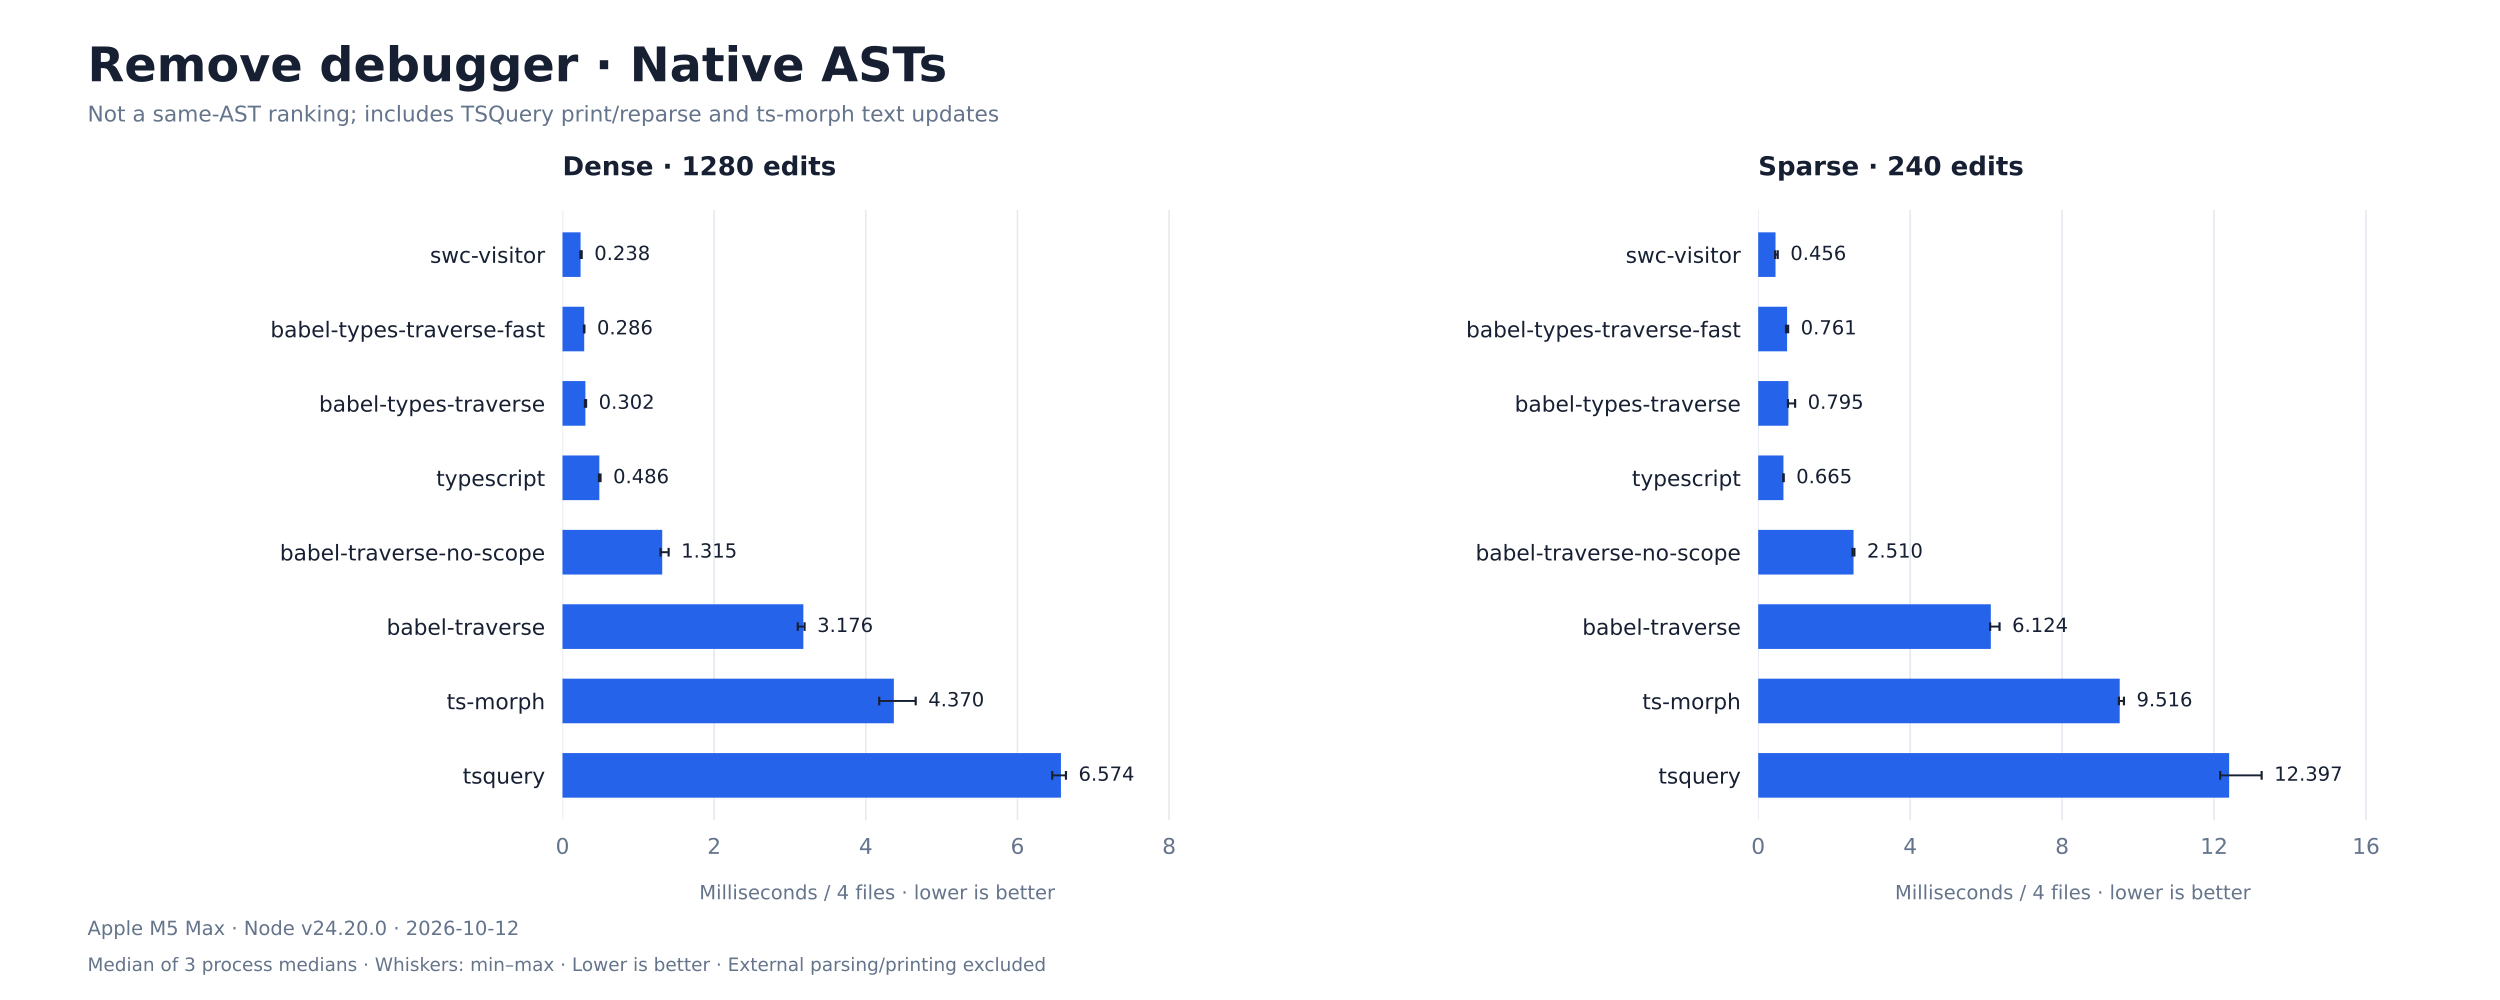
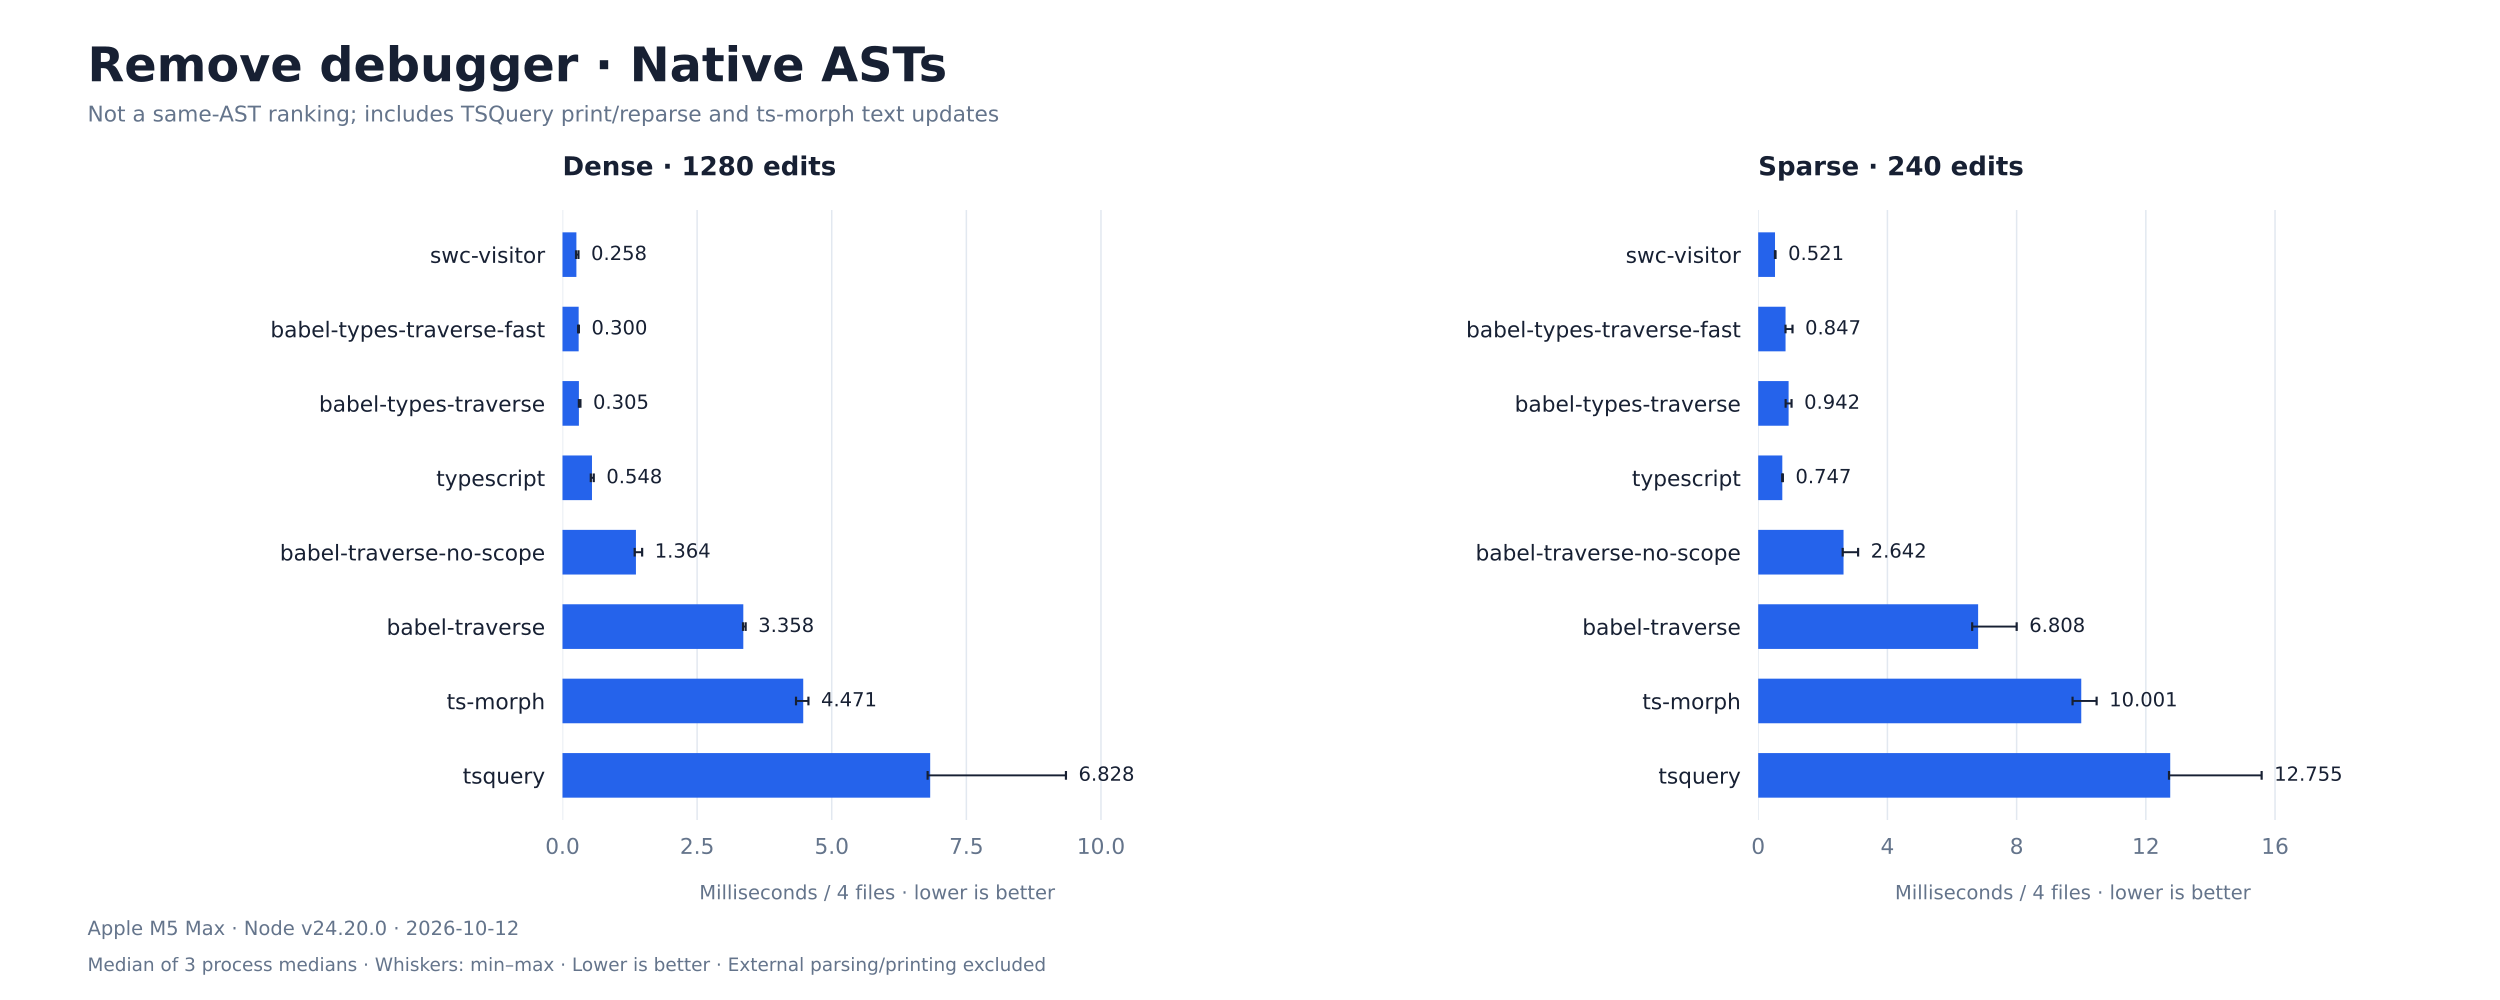
<svg xmlns="http://www.w3.org/2000/svg" xmlns:xlink="http://www.w3.org/1999/xlink" width="1152pt" height="460.8pt" viewBox="0 0 1152 460.8" version="1.1">
  <defs>
    <style type="text/css">*{stroke-linejoin: round; stroke-linecap: butt}</style>
  </defs>
  <g id="figure_1">
    <g id="patch_1">
      <path d="M 0 460.8 L 1152 460.8 L 1152 0 L 0 0 z " style="fill: #ffffff" />
    </g>
    <g id="axes_1">
      <g id="patch_2">
        <path d="M 259.2 377.856 L 549.186 377.856 L 549.186 96.768 L 259.2 96.768 z " style="fill: #ffffff" />
      </g>
      <g id="matplotlib.axis_1">
        <g id="xtick_1">
          <g id="line2d_1">
            <path d="M 259.2 377.856 L 259.2 96.768 " clip-path="url(#p7ad6d17c55)" style="fill: none; stroke: #e2e8f0; stroke-width: 0.7; stroke-linecap: square" />
          </g>
          <g id="line2d_2" />
          <g id="text_1">
-             <text style="fill: #64748b; font: 10px 'DejaVu Sans'; text-anchor: middle" x="259.2" y="393.454" transform="rotate(-0 259.2 393.4544)">0</text>
+             <text style="fill: #64748b; font: 10px 'DejaVu Sans'; text-anchor: middle" x="259.2" y="393.454" transform="rotate(-0 259.2 393.4544)">0.0</text>
          </g>
        </g>
        <g id="xtick_2">
          <g id="line2d_3">
-             <path d="M 329.081 377.856 L 329.081 96.768 " clip-path="url(#p7ad6d17c55)" style="fill: none; stroke: #e2e8f0; stroke-width: 0.7; stroke-linecap: square" />
+             <path d="M 321.233 377.856 L 321.233 96.768 " clip-path="url(#p7ad6d17c55)" style="fill: none; stroke: #e2e8f0; stroke-width: 0.7; stroke-linecap: square" />
          </g>
          <g id="line2d_4" />
          <g id="text_2">
-             <text style="fill: #64748b; font: 10px 'DejaVu Sans'; text-anchor: middle" x="329.081" y="393.454" transform="rotate(-0 329.0812 393.4544)">2</text>
+             <text style="fill: #64748b; font: 10px 'DejaVu Sans'; text-anchor: middle" x="321.233" y="393.454" transform="rotate(-0 321.2327 393.4544)">2.5</text>
          </g>
        </g>
        <g id="xtick_3">
          <g id="line2d_5">
-             <path d="M 398.962 377.856 L 398.962 96.768 " clip-path="url(#p7ad6d17c55)" style="fill: none; stroke: #e2e8f0; stroke-width: 0.7; stroke-linecap: square" />
+             <path d="M 383.265 377.856 L 383.265 96.768 " clip-path="url(#p7ad6d17c55)" style="fill: none; stroke: #e2e8f0; stroke-width: 0.7; stroke-linecap: square" />
          </g>
          <g id="line2d_6" />
          <g id="text_3">
-             <text style="fill: #64748b; font: 10px 'DejaVu Sans'; text-anchor: middle" x="398.962" y="393.454" transform="rotate(-0 398.9625 393.4544)">4</text>
+             <text style="fill: #64748b; font: 10px 'DejaVu Sans'; text-anchor: middle" x="383.265" y="393.454" transform="rotate(-0 383.2655 393.4544)">5.0</text>
          </g>
        </g>
        <g id="xtick_4">
          <g id="line2d_7">
-             <path d="M 468.844 377.856 L 468.844 96.768 " clip-path="url(#p7ad6d17c55)" style="fill: none; stroke: #e2e8f0; stroke-width: 0.7; stroke-linecap: square" />
+             <path d="M 445.298 377.856 L 445.298 96.768 " clip-path="url(#p7ad6d17c55)" style="fill: none; stroke: #e2e8f0; stroke-width: 0.7; stroke-linecap: square" />
          </g>
          <g id="line2d_8" />
          <g id="text_4">
-             <text style="fill: #64748b; font: 10px 'DejaVu Sans'; text-anchor: middle" x="468.844" y="393.454" transform="rotate(-0 468.8437 393.4544)">6</text>
+             <text style="fill: #64748b; font: 10px 'DejaVu Sans'; text-anchor: middle" x="445.298" y="393.454" transform="rotate(-0 445.2982 393.4544)">7.5</text>
          </g>
        </g>
        <g id="xtick_5">
          <g id="line2d_9">
-             <path d="M 538.725 377.856 L 538.725 96.768 " clip-path="url(#p7ad6d17c55)" style="fill: none; stroke: #e2e8f0; stroke-width: 0.7; stroke-linecap: square" />
+             <path d="M 507.331 377.856 L 507.331 96.768 " clip-path="url(#p7ad6d17c55)" style="fill: none; stroke: #e2e8f0; stroke-width: 0.7; stroke-linecap: square" />
          </g>
          <g id="line2d_10" />
          <g id="text_5">
-             <text style="fill: #64748b; font: 10px 'DejaVu Sans'; text-anchor: middle" x="538.725" y="393.454" transform="rotate(-0 538.7249 393.4544)">8</text>
+             <text style="fill: #64748b; font: 10px 'DejaVu Sans'; text-anchor: middle" x="507.331" y="393.454" transform="rotate(-0 507.3309 393.4544)">10.0</text>
          </g>
        </g>
        <g id="text_6">
          <text style="fill: #64748b; font: 9px 'DejaVu Sans'; text-anchor: middle" x="404.193" y="414.373" transform="rotate(-0 404.1931 414.3727)">Milliseconds / 4 files · lower is better</text>
        </g>
      </g>
      <g id="matplotlib.axis_2">
        <g id="ytick_1">
          <g id="line2d_11" />
          <g id="text_7">
            <text style="fill: #172033; font: 10px 'DejaVu Sans'; text-anchor: end" x="251.2" y="121.135" transform="rotate(-0 251.2 121.1346)">swc-visitor</text>
          </g>
        </g>
        <g id="ytick_2">
          <g id="line2d_12" />
          <g id="text_8">
            <text style="fill: #172033; font: 10px 'DejaVu Sans'; text-anchor: end" x="251.2" y="155.414" transform="rotate(-0 251.2 155.4137)">babel-types-traverse-fast</text>
          </g>
        </g>
        <g id="ytick_3">
          <g id="line2d_13" />
          <g id="text_9">
            <text style="fill: #172033; font: 10px 'DejaVu Sans'; text-anchor: end" x="251.2" y="189.693" transform="rotate(-0 251.2 189.6927)">babel-types-traverse</text>
          </g>
        </g>
        <g id="ytick_4">
          <g id="line2d_14" />
          <g id="text_10">
            <text style="fill: #172033; font: 10px 'DejaVu Sans'; text-anchor: end" x="251.2" y="223.972" transform="rotate(-0 251.2 223.9717)">typescript</text>
          </g>
        </g>
        <g id="ytick_5">
          <g id="line2d_15" />
          <g id="text_11">
            <text style="fill: #172033; font: 10px 'DejaVu Sans'; text-anchor: end" x="251.2" y="258.251" transform="rotate(-0 251.2 258.2507)">babel-traverse-no-scope</text>
          </g>
        </g>
        <g id="ytick_6">
          <g id="line2d_16" />
          <g id="text_12">
            <text style="fill: #172033; font: 10px 'DejaVu Sans'; text-anchor: end" x="251.2" y="292.53" transform="rotate(-0 251.2 292.5298)">babel-traverse</text>
          </g>
        </g>
        <g id="ytick_7">
          <g id="line2d_17" />
          <g id="text_13">
            <text style="fill: #172033; font: 10px 'DejaVu Sans'; text-anchor: end" x="251.2" y="326.809" transform="rotate(-0 251.2 326.8088)">ts-morph</text>
          </g>
        </g>
        <g id="ytick_8">
          <g id="line2d_18" />
          <g id="text_14">
            <text style="fill: #172033; font: 10px 'DejaVu Sans'; text-anchor: end" x="251.2" y="361.088" transform="rotate(-0 251.2 361.0878)">tsquery</text>
          </g>
        </g>
      </g>
      <g id="patch_3">
-         <path d="M 259.2 107.052 L 267.531 107.052 L 267.531 127.619 L 259.2 127.619 z " clip-path="url(#p7ad6d17c55)" style="fill: #2563eb" />
+         <path d="M 259.2 107.052 L 265.602 107.052 L 265.602 127.619 L 259.2 127.619 z " clip-path="url(#p7ad6d17c55)" style="fill: #2563eb" />
      </g>
      <g id="patch_4">
-         <path d="M 259.2 141.331 L 269.208 141.331 L 269.208 161.898 L 259.2 161.898 z " clip-path="url(#p7ad6d17c55)" style="fill: #2563eb" />
+         <path d="M 259.2 141.331 L 266.65 141.331 L 266.65 161.898 L 259.2 161.898 z " clip-path="url(#p7ad6d17c55)" style="fill: #2563eb" />
      </g>
      <g id="patch_5">
-         <path d="M 259.2 175.61 L 269.751 175.61 L 269.751 196.177 L 259.2 196.177 z " clip-path="url(#p7ad6d17c55)" style="fill: #2563eb" />
+         <path d="M 259.2 175.61 L 266.758 175.61 L 266.758 196.177 L 259.2 196.177 z " clip-path="url(#p7ad6d17c55)" style="fill: #2563eb" />
      </g>
      <g id="patch_6">
-         <path d="M 259.2 209.889 L 276.166 209.889 L 276.166 230.456 L 259.2 230.456 z " clip-path="url(#p7ad6d17c55)" style="fill: #2563eb" />
+         <path d="M 259.2 209.889 L 272.788 209.889 L 272.788 230.456 L 259.2 230.456 z " clip-path="url(#p7ad6d17c55)" style="fill: #2563eb" />
      </g>
      <g id="patch_7">
-         <path d="M 259.2 244.168 L 305.152 244.168 L 305.152 264.735 L 259.2 264.735 z " clip-path="url(#p7ad6d17c55)" style="fill: #2563eb" />
+         <path d="M 259.2 244.168 L 293.04 244.168 L 293.04 264.735 L 259.2 264.735 z " clip-path="url(#p7ad6d17c55)" style="fill: #2563eb" />
      </g>
      <g id="patch_8">
-         <path d="M 259.2 278.447 L 370.187 278.447 L 370.187 299.014 L 259.2 299.014 z " clip-path="url(#p7ad6d17c55)" style="fill: #2563eb" />
+         <path d="M 259.2 278.447 L 342.514 278.447 L 342.514 299.014 L 259.2 299.014 z " clip-path="url(#p7ad6d17c55)" style="fill: #2563eb" />
      </g>
      <g id="patch_9">
-         <path d="M 259.2 312.726 L 411.885 312.726 L 411.885 333.293 L 259.2 333.293 z " clip-path="url(#p7ad6d17c55)" style="fill: #2563eb" />
+         <path d="M 259.2 312.726 L 370.131 312.726 L 370.131 333.293 L 259.2 333.293 z " clip-path="url(#p7ad6d17c55)" style="fill: #2563eb" />
      </g>
      <g id="patch_10">
-         <path d="M 259.2 347.005 L 488.885 347.005 L 488.885 367.572 L 259.2 367.572 z " clip-path="url(#p7ad6d17c55)" style="fill: #2563eb" />
+         <path d="M 259.2 347.005 L 428.632 347.005 L 428.632 367.572 L 259.2 367.572 z " clip-path="url(#p7ad6d17c55)" style="fill: #2563eb" />
      </g>
      <g id="text_15">
-         <text style="fill: #172033; font: 9px 'DejaVu Sans'; text-anchor: start" x="273.848" y="119.819" transform="rotate(-0 273.8485 119.8189)">0.238</text>
+         <text style="fill: #172033; font: 9px 'DejaVu Sans'; text-anchor: start" x="272.355" y="119.819" transform="rotate(-0 272.3552 119.8189)">0.258</text>
      </g>
      <g id="text_16">
-         <text style="fill: #172033; font: 9px 'DejaVu Sans'; text-anchor: start" x="275.084" y="154.098" transform="rotate(-0 275.0837 154.0979)">0.286</text>
+         <text style="fill: #172033; font: 9px 'DejaVu Sans'; text-anchor: start" x="272.551" y="154.098" transform="rotate(-0 272.5512 154.0979)">0.300</text>
      </g>
      <g id="text_17">
-         <text style="fill: #172033; font: 9px 'DejaVu Sans'; text-anchor: start" x="275.866" y="188.377" transform="rotate(-0 275.8662 188.3769)">0.302</text>
+         <text style="fill: #172033; font: 9px 'DejaVu Sans'; text-anchor: start" x="273.262" y="188.377" transform="rotate(-0 273.2625 188.3769)">0.305</text>
      </g>
      <g id="text_18">
-         <text style="fill: #172033; font: 9px 'DejaVu Sans'; text-anchor: start" x="282.52" y="222.656" transform="rotate(-0 282.5203 222.6559)">0.486</text>
+         <text style="fill: #172033; font: 9px 'DejaVu Sans'; text-anchor: start" x="279.406" y="222.656" transform="rotate(-0 279.4058 222.6559)">0.548</text>
      </g>
      <g id="text_19">
-         <text style="fill: #172033; font: 9px 'DejaVu Sans'; text-anchor: start" x="313.901" y="256.935" transform="rotate(-0 313.9013 256.935)">1.315</text>
+         <text style="fill: #172033; font: 9px 'DejaVu Sans'; text-anchor: start" x="301.698" y="256.935" transform="rotate(-0 301.6983 256.935)">1.364</text>
      </g>
      <g id="text_20">
-         <text style="fill: #172033; font: 9px 'DejaVu Sans'; text-anchor: start" x="376.553" y="291.214" transform="rotate(-0 376.5535 291.214)">3.176</text>
+         <text style="fill: #172033; font: 9px 'DejaVu Sans'; text-anchor: start" x="349.399" y="291.214" transform="rotate(-0 349.3994 291.214)">3.358</text>
      </g>
      <g id="text_21">
-         <text style="fill: #172033; font: 9px 'DejaVu Sans'; text-anchor: start" x="427.755" y="325.493" transform="rotate(-0 427.7553 325.493)">4.370</text>
+         <text style="fill: #172033; font: 9px 'DejaVu Sans'; text-anchor: start" x="378.323" y="325.493" transform="rotate(-0 378.3232 325.493)">4.471</text>
      </g>
      <g id="text_22">
-         <text style="fill: #172033; font: 9px 'DejaVu Sans'; text-anchor: start" x="496.989" y="359.772" transform="rotate(-0 496.9887 359.772)">6.574</text>
+         <text style="fill: #172033; font: 9px 'DejaVu Sans'; text-anchor: start" x="496.989" y="359.772" transform="rotate(-0 496.9887 359.772)">6.828</text>
      </g>
      <g id="text_23">
        <text style="fill: #172033; font: 700 12px 'DejaVu Sans'; text-anchor: start" x="259.2" y="80.768" transform="rotate(-0 259.2 80.768)">Dense · 1280 edits</text>
      </g>
      <g id="LineCollection_1">
-         <path d="M 267.461 117.335 L 268.049 117.335 " clip-path="url(#p7ad6d17c55)" style="fill: none; stroke: #172033; stroke-width: 0.9" />
-         <path d="M 269.088 151.614 L 269.284 151.614 " clip-path="url(#p7ad6d17c55)" style="fill: none; stroke: #172033; stroke-width: 0.9" />
-         <path d="M 269.54 185.893 L 270.067 185.893 " clip-path="url(#p7ad6d17c55)" style="fill: none; stroke: #172033; stroke-width: 0.9" />
-         <path d="M 275.99 220.172 L 276.721 220.172 " clip-path="url(#p7ad6d17c55)" style="fill: none; stroke: #172033; stroke-width: 0.9" />
-         <path d="M 304.372 254.452 L 308.102 254.452 " clip-path="url(#p7ad6d17c55)" style="fill: none; stroke: #172033; stroke-width: 0.9" />
-         <path d="M 367.616 288.731 L 370.754 288.731 " clip-path="url(#p7ad6d17c55)" style="fill: none; stroke: #172033; stroke-width: 0.9" />
-         <path d="M 405.141 323.01 L 421.956 323.01 " clip-path="url(#p7ad6d17c55)" style="fill: none; stroke: #172033; stroke-width: 0.9" />
-         <path d="M 484.872 357.289 L 491.189 357.289 " clip-path="url(#p7ad6d17c55)" style="fill: none; stroke: #172033; stroke-width: 0.9" />
+         <path d="M 265.431 117.335 L 266.556 117.335 " clip-path="url(#p7ad6d17c55)" style="fill: none; stroke: #172033; stroke-width: 0.9" />
+         <path d="M 266.393 151.614 L 266.751 151.614 " clip-path="url(#p7ad6d17c55)" style="fill: none; stroke: #172033; stroke-width: 0.9" />
+         <path d="M 266.739 185.893 L 267.463 185.893 " clip-path="url(#p7ad6d17c55)" style="fill: none; stroke: #172033; stroke-width: 0.9" />
+         <path d="M 272.237 220.172 L 273.606 220.172 " clip-path="url(#p7ad6d17c55)" style="fill: none; stroke: #172033; stroke-width: 0.9" />
+         <path d="M 292.452 254.452 L 295.899 254.452 " clip-path="url(#p7ad6d17c55)" style="fill: none; stroke: #172033; stroke-width: 0.9" />
+         <path d="M 342.386 288.731 L 343.6 288.731 " clip-path="url(#p7ad6d17c55)" style="fill: none; stroke: #172033; stroke-width: 0.9" />
+         <path d="M 366.804 323.01 L 372.523 323.01 " clip-path="url(#p7ad6d17c55)" style="fill: none; stroke: #172033; stroke-width: 0.9" />
+         <path d="M 427.453 357.289 L 491.189 357.289 " clip-path="url(#p7ad6d17c55)" style="fill: none; stroke: #172033; stroke-width: 0.9" />
      </g>
      <g id="line2d_19">
        <defs>
          <path id="m82ea546049" d="M 0 2 L 0 -2 " style="stroke: #172033" />
        </defs>
        <g clip-path="url(#p7ad6d17c55)">
-           <use xlink:href="#m82ea546049" x="267.461" y="117.335" style="fill: #172033; stroke: #172033" />
-           <use xlink:href="#m82ea546049" x="269.088" y="151.614" style="fill: #172033; stroke: #172033" />
-           <use xlink:href="#m82ea546049" x="269.54" y="185.893" style="fill: #172033; stroke: #172033" />
-           <use xlink:href="#m82ea546049" x="275.99" y="220.172" style="fill: #172033; stroke: #172033" />
-           <use xlink:href="#m82ea546049" x="304.372" y="254.452" style="fill: #172033; stroke: #172033" />
-           <use xlink:href="#m82ea546049" x="367.616" y="288.731" style="fill: #172033; stroke: #172033" />
-           <use xlink:href="#m82ea546049" x="405.141" y="323.01" style="fill: #172033; stroke: #172033" />
-           <use xlink:href="#m82ea546049" x="484.872" y="357.289" style="fill: #172033; stroke: #172033" />
+           <use xlink:href="#m82ea546049" x="265.431" y="117.335" style="fill: #172033; stroke: #172033" />
+           <use xlink:href="#m82ea546049" x="266.393" y="151.614" style="fill: #172033; stroke: #172033" />
+           <use xlink:href="#m82ea546049" x="266.739" y="185.893" style="fill: #172033; stroke: #172033" />
+           <use xlink:href="#m82ea546049" x="272.237" y="220.172" style="fill: #172033; stroke: #172033" />
+           <use xlink:href="#m82ea546049" x="292.452" y="254.452" style="fill: #172033; stroke: #172033" />
+           <use xlink:href="#m82ea546049" x="342.386" y="288.731" style="fill: #172033; stroke: #172033" />
+           <use xlink:href="#m82ea546049" x="366.804" y="323.01" style="fill: #172033; stroke: #172033" />
+           <use xlink:href="#m82ea546049" x="427.453" y="357.289" style="fill: #172033; stroke: #172033" />
        </g>
      </g>
      <g id="line2d_20">
        <g clip-path="url(#p7ad6d17c55)">
-           <use xlink:href="#m82ea546049" x="268.049" y="117.335" style="fill: #172033; stroke: #172033" />
-           <use xlink:href="#m82ea546049" x="269.284" y="151.614" style="fill: #172033; stroke: #172033" />
-           <use xlink:href="#m82ea546049" x="270.067" y="185.893" style="fill: #172033; stroke: #172033" />
-           <use xlink:href="#m82ea546049" x="276.721" y="220.172" style="fill: #172033; stroke: #172033" />
-           <use xlink:href="#m82ea546049" x="308.102" y="254.452" style="fill: #172033; stroke: #172033" />
-           <use xlink:href="#m82ea546049" x="370.754" y="288.731" style="fill: #172033; stroke: #172033" />
-           <use xlink:href="#m82ea546049" x="421.956" y="323.01" style="fill: #172033; stroke: #172033" />
+           <use xlink:href="#m82ea546049" x="266.556" y="117.335" style="fill: #172033; stroke: #172033" />
+           <use xlink:href="#m82ea546049" x="266.751" y="151.614" style="fill: #172033; stroke: #172033" />
+           <use xlink:href="#m82ea546049" x="267.463" y="185.893" style="fill: #172033; stroke: #172033" />
+           <use xlink:href="#m82ea546049" x="273.606" y="220.172" style="fill: #172033; stroke: #172033" />
+           <use xlink:href="#m82ea546049" x="295.899" y="254.452" style="fill: #172033; stroke: #172033" />
+           <use xlink:href="#m82ea546049" x="343.6" y="288.731" style="fill: #172033; stroke: #172033" />
+           <use xlink:href="#m82ea546049" x="372.523" y="323.01" style="fill: #172033; stroke: #172033" />
          <use xlink:href="#m82ea546049" x="491.189" y="357.289" style="fill: #172033; stroke: #172033" />
        </g>
      </g>
    </g>
    <g id="axes_2">
      <g id="patch_11">
        <path d="M 810.174 377.856 L 1100.16 377.856 L 1100.16 96.768 L 810.174 96.768 z " style="fill: #ffffff" />
      </g>
      <g id="matplotlib.axis_3">
        <g id="xtick_6">
          <g id="line2d_21">
            <path d="M 810.174 377.856 L 810.174 96.768 " clip-path="url(#p70b5d48625)" style="fill: none; stroke: #e2e8f0; stroke-width: 0.7; stroke-linecap: square" />
          </g>
          <g id="line2d_22" />
          <g id="text_24">
            <text style="fill: #64748b; font: 10px 'DejaVu Sans'; text-anchor: middle" x="810.174" y="393.454" transform="rotate(-0 810.1738 393.4544)">0</text>
          </g>
        </g>
        <g id="xtick_7">
          <g id="line2d_23">
-             <path d="M 880.196 377.856 L 880.196 96.768 " clip-path="url(#p70b5d48625)" style="fill: none; stroke: #e2e8f0; stroke-width: 0.7; stroke-linecap: square" />
+             <path d="M 869.715 377.856 L 869.715 96.768 " clip-path="url(#p70b5d48625)" style="fill: none; stroke: #e2e8f0; stroke-width: 0.7; stroke-linecap: square" />
          </g>
          <g id="line2d_24" />
          <g id="text_25">
-             <text style="fill: #64748b; font: 10px 'DejaVu Sans'; text-anchor: middle" x="880.196" y="393.454" transform="rotate(-0 880.1963 393.4544)">4</text>
+             <text style="fill: #64748b; font: 10px 'DejaVu Sans'; text-anchor: middle" x="869.715" y="393.454" transform="rotate(-0 869.7149 393.4544)">4</text>
          </g>
        </g>
        <g id="xtick_8">
          <g id="line2d_25">
-             <path d="M 950.219 377.856 L 950.219 96.768 " clip-path="url(#p70b5d48625)" style="fill: none; stroke: #e2e8f0; stroke-width: 0.7; stroke-linecap: square" />
+             <path d="M 929.256 377.856 L 929.256 96.768 " clip-path="url(#p70b5d48625)" style="fill: none; stroke: #e2e8f0; stroke-width: 0.7; stroke-linecap: square" />
          </g>
          <g id="line2d_26" />
          <g id="text_26">
-             <text style="fill: #64748b; font: 10px 'DejaVu Sans'; text-anchor: middle" x="950.219" y="393.454" transform="rotate(-0 950.2188 393.4544)">8</text>
+             <text style="fill: #64748b; font: 10px 'DejaVu Sans'; text-anchor: middle" x="929.256" y="393.454" transform="rotate(-0 929.256 393.4544)">8</text>
          </g>
        </g>
        <g id="xtick_9">
          <g id="line2d_27">
-             <path d="M 1020.241 377.856 L 1020.241 96.768 " clip-path="url(#p70b5d48625)" style="fill: none; stroke: #e2e8f0; stroke-width: 0.7; stroke-linecap: square" />
+             <path d="M 988.797 377.856 L 988.797 96.768 " clip-path="url(#p70b5d48625)" style="fill: none; stroke: #e2e8f0; stroke-width: 0.7; stroke-linecap: square" />
          </g>
          <g id="line2d_28" />
          <g id="text_27">
-             <text style="fill: #64748b; font: 10px 'DejaVu Sans'; text-anchor: middle" x="1020.241" y="393.454" transform="rotate(-0 1020.241 393.4544)">12</text>
+             <text style="fill: #64748b; font: 10px 'DejaVu Sans'; text-anchor: middle" x="988.797" y="393.454" transform="rotate(-0 988.7972 393.4544)">12</text>
          </g>
        </g>
        <g id="xtick_10">
          <g id="line2d_29">
-             <path d="M 1090.264 377.856 L 1090.264 96.768 " clip-path="url(#p70b5d48625)" style="fill: none; stroke: #e2e8f0; stroke-width: 0.7; stroke-linecap: square" />
+             <path d="M 1048.338 377.856 L 1048.338 96.768 " clip-path="url(#p70b5d48625)" style="fill: none; stroke: #e2e8f0; stroke-width: 0.7; stroke-linecap: square" />
          </g>
          <g id="line2d_30" />
          <g id="text_28">
-             <text style="fill: #64748b; font: 10px 'DejaVu Sans'; text-anchor: middle" x="1090.264" y="393.454" transform="rotate(-0 1090.264 393.4544)">16</text>
+             <text style="fill: #64748b; font: 10px 'DejaVu Sans'; text-anchor: middle" x="1048.338" y="393.454" transform="rotate(-0 1048.338 393.4544)">16</text>
          </g>
        </g>
        <g id="text_29">
          <text style="fill: #64748b; font: 9px 'DejaVu Sans'; text-anchor: middle" x="955.167" y="414.373" transform="rotate(-0 955.1669 414.3727)">Milliseconds / 4 files · lower is better</text>
        </g>
      </g>
      <g id="matplotlib.axis_4">
        <g id="ytick_9">
          <g id="line2d_31" />
          <g id="text_30">
            <text style="fill: #172033; font: 10px 'DejaVu Sans'; text-anchor: end" x="802.174" y="121.135" transform="rotate(-0 802.1738 121.1346)">swc-visitor</text>
          </g>
        </g>
        <g id="ytick_10">
          <g id="line2d_32" />
          <g id="text_31">
            <text style="fill: #172033; font: 10px 'DejaVu Sans'; text-anchor: end" x="802.174" y="155.414" transform="rotate(-0 802.1738 155.4137)">babel-types-traverse-fast</text>
          </g>
        </g>
        <g id="ytick_11">
          <g id="line2d_33" />
          <g id="text_32">
            <text style="fill: #172033; font: 10px 'DejaVu Sans'; text-anchor: end" x="802.174" y="189.693" transform="rotate(-0 802.1738 189.6927)">babel-types-traverse</text>
          </g>
        </g>
        <g id="ytick_12">
          <g id="line2d_34" />
          <g id="text_33">
            <text style="fill: #172033; font: 10px 'DejaVu Sans'; text-anchor: end" x="802.174" y="223.972" transform="rotate(-0 802.1738 223.9717)">typescript</text>
          </g>
        </g>
        <g id="ytick_13">
          <g id="line2d_35" />
          <g id="text_34">
            <text style="fill: #172033; font: 10px 'DejaVu Sans'; text-anchor: end" x="802.174" y="258.251" transform="rotate(-0 802.1738 258.2507)">babel-traverse-no-scope</text>
          </g>
        </g>
        <g id="ytick_14">
          <g id="line2d_36" />
          <g id="text_35">
            <text style="fill: #172033; font: 10px 'DejaVu Sans'; text-anchor: end" x="802.174" y="292.53" transform="rotate(-0 802.1738 292.5298)">babel-traverse</text>
          </g>
        </g>
        <g id="ytick_15">
          <g id="line2d_37" />
          <g id="text_36">
            <text style="fill: #172033; font: 10px 'DejaVu Sans'; text-anchor: end" x="802.174" y="326.809" transform="rotate(-0 802.1738 326.8088)">ts-morph</text>
          </g>
        </g>
        <g id="ytick_16">
          <g id="line2d_38" />
          <g id="text_37">
            <text style="fill: #172033; font: 10px 'DejaVu Sans'; text-anchor: end" x="802.174" y="361.088" transform="rotate(-0 802.1738 361.0878)">tsquery</text>
          </g>
        </g>
      </g>
      <g id="patch_12">
-         <path d="M 810.174 107.052 L 818.158 107.052 L 818.158 127.619 L 810.174 127.619 z " clip-path="url(#p70b5d48625)" style="fill: #2563eb" />
+         <path d="M 810.174 107.052 L 817.926 107.052 L 817.926 127.619 L 810.174 127.619 z " clip-path="url(#p70b5d48625)" style="fill: #2563eb" />
      </g>
      <g id="patch_13">
-         <path d="M 810.174 141.331 L 823.492 141.331 L 823.492 161.898 L 810.174 161.898 z " clip-path="url(#p70b5d48625)" style="fill: #2563eb" />
+         <path d="M 810.174 141.331 L 822.782 141.331 L 822.782 161.898 L 810.174 161.898 z " clip-path="url(#p70b5d48625)" style="fill: #2563eb" />
      </g>
      <g id="patch_14">
-         <path d="M 810.174 175.61 L 824.084 175.61 L 824.084 196.177 L 810.174 196.177 z " clip-path="url(#p70b5d48625)" style="fill: #2563eb" />
+         <path d="M 810.174 175.61 L 824.189 175.61 L 824.189 196.177 L 810.174 196.177 z " clip-path="url(#p70b5d48625)" style="fill: #2563eb" />
      </g>
      <g id="patch_15">
-         <path d="M 810.174 209.889 L 821.81 209.889 L 821.81 230.456 L 810.174 230.456 z " clip-path="url(#p70b5d48625)" style="fill: #2563eb" />
+         <path d="M 810.174 209.889 L 821.289 209.889 L 821.289 230.456 L 810.174 230.456 z " clip-path="url(#p70b5d48625)" style="fill: #2563eb" />
      </g>
      <g id="patch_16">
-         <path d="M 810.174 244.168 L 854.111 244.168 L 854.111 264.735 L 810.174 264.735 z " clip-path="url(#p70b5d48625)" style="fill: #2563eb" />
+         <path d="M 810.174 244.168 L 849.497 244.168 L 849.497 264.735 L 810.174 264.735 z " clip-path="url(#p70b5d48625)" style="fill: #2563eb" />
      </g>
      <g id="patch_17">
-         <path d="M 810.174 278.447 L 917.372 278.447 L 917.372 299.014 L 810.174 299.014 z " clip-path="url(#p70b5d48625)" style="fill: #2563eb" />
+         <path d="M 810.174 278.447 L 911.518 278.447 L 911.518 299.014 L 810.174 299.014 z " clip-path="url(#p70b5d48625)" style="fill: #2563eb" />
      </g>
      <g id="patch_18">
-         <path d="M 810.174 312.726 L 976.765 312.726 L 976.765 333.293 L 810.174 333.293 z " clip-path="url(#p70b5d48625)" style="fill: #2563eb" />
+         <path d="M 810.174 312.726 L 959.046 312.726 L 959.046 333.293 L 810.174 333.293 z " clip-path="url(#p70b5d48625)" style="fill: #2563eb" />
      </g>
      <g id="patch_19">
-         <path d="M 810.174 347.005 L 1027.184 347.005 L 1027.184 367.572 L 810.174 367.572 z " clip-path="url(#p70b5d48625)" style="fill: #2563eb" />
+         <path d="M 810.174 347.005 L 1000.041 347.005 L 1000.041 367.572 L 810.174 367.572 z " clip-path="url(#p70b5d48625)" style="fill: #2563eb" />
      </g>
      <g id="text_38">
-         <text style="fill: #172033; font: 9px 'DejaVu Sans'; text-anchor: start" x="824.979" y="119.819" transform="rotate(-0 824.9787 119.8189)">0.456</text>
+         <text style="fill: #172033; font: 9px 'DejaVu Sans'; text-anchor: start" x="823.96" y="119.819" transform="rotate(-0 823.9601 119.8189)">0.521</text>
      </g>
      <g id="text_39">
-         <text style="fill: #172033; font: 9px 'DejaVu Sans'; text-anchor: start" x="829.771" y="154.098" transform="rotate(-0 829.7712 154.0979)">0.761</text>
+         <text style="fill: #172033; font: 9px 'DejaVu Sans'; text-anchor: start" x="831.78" y="154.098" transform="rotate(-0 831.7795 154.0979)">0.847</text>
      </g>
      <g id="text_40">
-         <text style="fill: #172033; font: 9px 'DejaVu Sans'; text-anchor: start" x="832.987" y="188.377" transform="rotate(-0 832.9868 188.3769)">0.795</text>
+         <text style="fill: #172033; font: 9px 'DejaVu Sans'; text-anchor: start" x="831.345" y="188.377" transform="rotate(-0 831.3447 188.3769)">0.942</text>
      </g>
      <g id="text_41">
-         <text style="fill: #172033; font: 9px 'DejaVu Sans'; text-anchor: start" x="827.695" y="222.656" transform="rotate(-0 827.6946 222.6559)">0.665</text>
+         <text style="fill: #172033; font: 9px 'DejaVu Sans'; text-anchor: start" x="827.349" y="222.656" transform="rotate(-0 827.349 222.6559)">0.747</text>
      </g>
      <g id="text_42">
-         <text style="fill: #172033; font: 9px 'DejaVu Sans'; text-anchor: start" x="860.303" y="256.935" transform="rotate(-0 860.3029 256.935)">2.510</text>
+         <text style="fill: #172033; font: 9px 'DejaVu Sans'; text-anchor: start" x="862.018" y="256.935" transform="rotate(-0 862.0177 256.935)">2.642</text>
      </g>
      <g id="text_43">
-         <text style="fill: #172033; font: 9px 'DejaVu Sans'; text-anchor: start" x="927.186" y="291.214" transform="rotate(-0 927.1857 291.214)">6.124</text>
+         <text style="fill: #172033; font: 9px 'DejaVu Sans'; text-anchor: start" x="935.081" y="291.214" transform="rotate(-0 935.0815 291.214)">6.808</text>
      </g>
      <g id="text_44">
-         <text style="fill: #172033; font: 9px 'DejaVu Sans'; text-anchor: start" x="984.513" y="325.493" transform="rotate(-0 984.5133 325.493)">9.516</text>
+         <text style="fill: #172033; font: 9px 'DejaVu Sans'; text-anchor: start" x="971.923" y="325.493" transform="rotate(-0 971.9226 325.493)">10.001</text>
      </g>
      <g id="text_45">
-         <text style="fill: #172033; font: 9px 'DejaVu Sans'; text-anchor: start" x="1047.962" y="359.772" transform="rotate(-0 1047.962 359.772)">12.397</text>
+         <text style="fill: #172033; font: 9px 'DejaVu Sans'; text-anchor: start" x="1047.962" y="359.772" transform="rotate(-0 1047.962 359.772)">12.755</text>
      </g>
      <g id="text_46">
        <text style="fill: #172033; font: 700 12px 'DejaVu Sans'; text-anchor: start" x="810.174" y="80.768" transform="rotate(-0 810.1738 80.768)">Sparse · 240 edits</text>
      </g>
      <g id="LineCollection_2">
-         <path d="M 817.989 117.335 L 819.179 117.335 " clip-path="url(#p70b5d48625)" style="fill: none; stroke: #172033; stroke-width: 0.9" />
-         <path d="M 822.996 151.614 L 823.972 151.614 " clip-path="url(#p70b5d48625)" style="fill: none; stroke: #172033; stroke-width: 0.9" />
-         <path d="M 823.884 185.893 L 827.187 185.893 " clip-path="url(#p70b5d48625)" style="fill: none; stroke: #172033; stroke-width: 0.9" />
-         <path d="M 821.759 220.172 L 821.895 220.172 " clip-path="url(#p70b5d48625)" style="fill: none; stroke: #172033; stroke-width: 0.9" />
-         <path d="M 853.645 254.452 L 854.503 254.452 " clip-path="url(#p70b5d48625)" style="fill: none; stroke: #172033; stroke-width: 0.9" />
-         <path d="M 917.067 288.731 L 921.386 288.731 " clip-path="url(#p70b5d48625)" style="fill: none; stroke: #172033; stroke-width: 0.9" />
-         <path d="M 976.384 323.01 L 978.714 323.01 " clip-path="url(#p70b5d48625)" style="fill: none; stroke: #172033; stroke-width: 0.9" />
-         <path d="M 1023.062 357.289 L 1042.163 357.289 " clip-path="url(#p70b5d48625)" style="fill: none; stroke: #172033; stroke-width: 0.9" />
+         <path d="M 817.905 117.335 L 818.16 117.335 " clip-path="url(#p70b5d48625)" style="fill: none; stroke: #172033; stroke-width: 0.9" />
+         <path d="M 822.765 151.614 L 825.98 151.614 " clip-path="url(#p70b5d48625)" style="fill: none; stroke: #172033; stroke-width: 0.9" />
+         <path d="M 822.823 185.893 L 825.545 185.893 " clip-path="url(#p70b5d48625)" style="fill: none; stroke: #172033; stroke-width: 0.9" />
+         <path d="M 821.239 220.172 L 821.549 220.172 " clip-path="url(#p70b5d48625)" style="fill: none; stroke: #172033; stroke-width: 0.9" />
+         <path d="M 849.112 254.452 L 856.218 254.452 " clip-path="url(#p70b5d48625)" style="fill: none; stroke: #172033; stroke-width: 0.9" />
+         <path d="M 908.777 288.731 L 929.282 288.731 " clip-path="url(#p70b5d48625)" style="fill: none; stroke: #172033; stroke-width: 0.9" />
+         <path d="M 955.033 323.01 L 966.123 323.01 " clip-path="url(#p70b5d48625)" style="fill: none; stroke: #172033; stroke-width: 0.9" />
+         <path d="M 999.476 357.289 L 1042.163 357.289 " clip-path="url(#p70b5d48625)" style="fill: none; stroke: #172033; stroke-width: 0.9" />
      </g>
      <g id="line2d_39">
        <g clip-path="url(#p70b5d48625)">
-           <use xlink:href="#m82ea546049" x="817.989" y="117.335" style="fill: #172033; stroke: #172033" />
-           <use xlink:href="#m82ea546049" x="822.996" y="151.614" style="fill: #172033; stroke: #172033" />
-           <use xlink:href="#m82ea546049" x="823.884" y="185.893" style="fill: #172033; stroke: #172033" />
-           <use xlink:href="#m82ea546049" x="821.759" y="220.172" style="fill: #172033; stroke: #172033" />
-           <use xlink:href="#m82ea546049" x="853.645" y="254.452" style="fill: #172033; stroke: #172033" />
-           <use xlink:href="#m82ea546049" x="917.067" y="288.731" style="fill: #172033; stroke: #172033" />
-           <use xlink:href="#m82ea546049" x="976.384" y="323.01" style="fill: #172033; stroke: #172033" />
-           <use xlink:href="#m82ea546049" x="1023.062" y="357.289" style="fill: #172033; stroke: #172033" />
+           <use xlink:href="#m82ea546049" x="817.905" y="117.335" style="fill: #172033; stroke: #172033" />
+           <use xlink:href="#m82ea546049" x="822.765" y="151.614" style="fill: #172033; stroke: #172033" />
+           <use xlink:href="#m82ea546049" x="822.823" y="185.893" style="fill: #172033; stroke: #172033" />
+           <use xlink:href="#m82ea546049" x="821.239" y="220.172" style="fill: #172033; stroke: #172033" />
+           <use xlink:href="#m82ea546049" x="849.112" y="254.452" style="fill: #172033; stroke: #172033" />
+           <use xlink:href="#m82ea546049" x="908.777" y="288.731" style="fill: #172033; stroke: #172033" />
+           <use xlink:href="#m82ea546049" x="955.033" y="323.01" style="fill: #172033; stroke: #172033" />
+           <use xlink:href="#m82ea546049" x="999.476" y="357.289" style="fill: #172033; stroke: #172033" />
        </g>
      </g>
      <g id="line2d_40">
        <g clip-path="url(#p70b5d48625)">
-           <use xlink:href="#m82ea546049" x="819.179" y="117.335" style="fill: #172033; stroke: #172033" />
-           <use xlink:href="#m82ea546049" x="823.972" y="151.614" style="fill: #172033; stroke: #172033" />
-           <use xlink:href="#m82ea546049" x="827.187" y="185.893" style="fill: #172033; stroke: #172033" />
-           <use xlink:href="#m82ea546049" x="821.895" y="220.172" style="fill: #172033; stroke: #172033" />
-           <use xlink:href="#m82ea546049" x="854.503" y="254.452" style="fill: #172033; stroke: #172033" />
-           <use xlink:href="#m82ea546049" x="921.386" y="288.731" style="fill: #172033; stroke: #172033" />
-           <use xlink:href="#m82ea546049" x="978.714" y="323.01" style="fill: #172033; stroke: #172033" />
+           <use xlink:href="#m82ea546049" x="818.16" y="117.335" style="fill: #172033; stroke: #172033" />
+           <use xlink:href="#m82ea546049" x="825.98" y="151.614" style="fill: #172033; stroke: #172033" />
+           <use xlink:href="#m82ea546049" x="825.545" y="185.893" style="fill: #172033; stroke: #172033" />
+           <use xlink:href="#m82ea546049" x="821.549" y="220.172" style="fill: #172033; stroke: #172033" />
+           <use xlink:href="#m82ea546049" x="856.218" y="254.452" style="fill: #172033; stroke: #172033" />
+           <use xlink:href="#m82ea546049" x="929.282" y="288.731" style="fill: #172033; stroke: #172033" />
+           <use xlink:href="#m82ea546049" x="966.123" y="323.01" style="fill: #172033; stroke: #172033" />
          <use xlink:href="#m82ea546049" x="1042.163" y="357.289" style="fill: #172033; stroke: #172033" />
        </g>
      </g>
    </g>
    <g id="text_47">
      <text style="fill: #172033; font: 700 22px 'DejaVu Sans'; text-anchor: start" x="40.32" y="37.453" transform="rotate(-0 40.32 37.45256)">Remove debugger · Native ASTs</text>
    </g>
    <g id="text_48">
      <text style="fill: #64748b; font: 10px 'DejaVu Sans'; text-anchor: start" x="40.32" y="55.982" transform="rotate(-0 40.32 55.98244)">Not a same-AST ranking; includes TSQuery print/reparse and ts-morph text updates</text>
    </g>
    <g id="text_49">
      <text style="fill: #64748b; font: 9px 'DejaVu Sans'; text-anchor: start" x="40.32" y="430.848" transform="rotate(-0 40.32 430.848)">Apple M5 Max · Node v24.20.0 · 2026-10-12</text>
    </g>
    <g id="text_50">
      <text style="fill: #64748b; font: 8.5px 'DejaVu Sans'; text-anchor: start" x="40.32" y="447.437" transform="rotate(-0 40.32 447.4368)">Median of 3 process medians · Whiskers: min–max · Lower is better · External parsing/printing excluded</text>
    </g>
  </g>
  <defs>
    <clipPath id="p7ad6d17c55">
      <rect x="259.2" y="96.768" width="289.986" height="281.088" />
    </clipPath>
    <clipPath id="p70b5d48625">
      <rect x="810.174" y="96.768" width="289.986" height="281.088" />
    </clipPath>
  </defs>
</svg>
